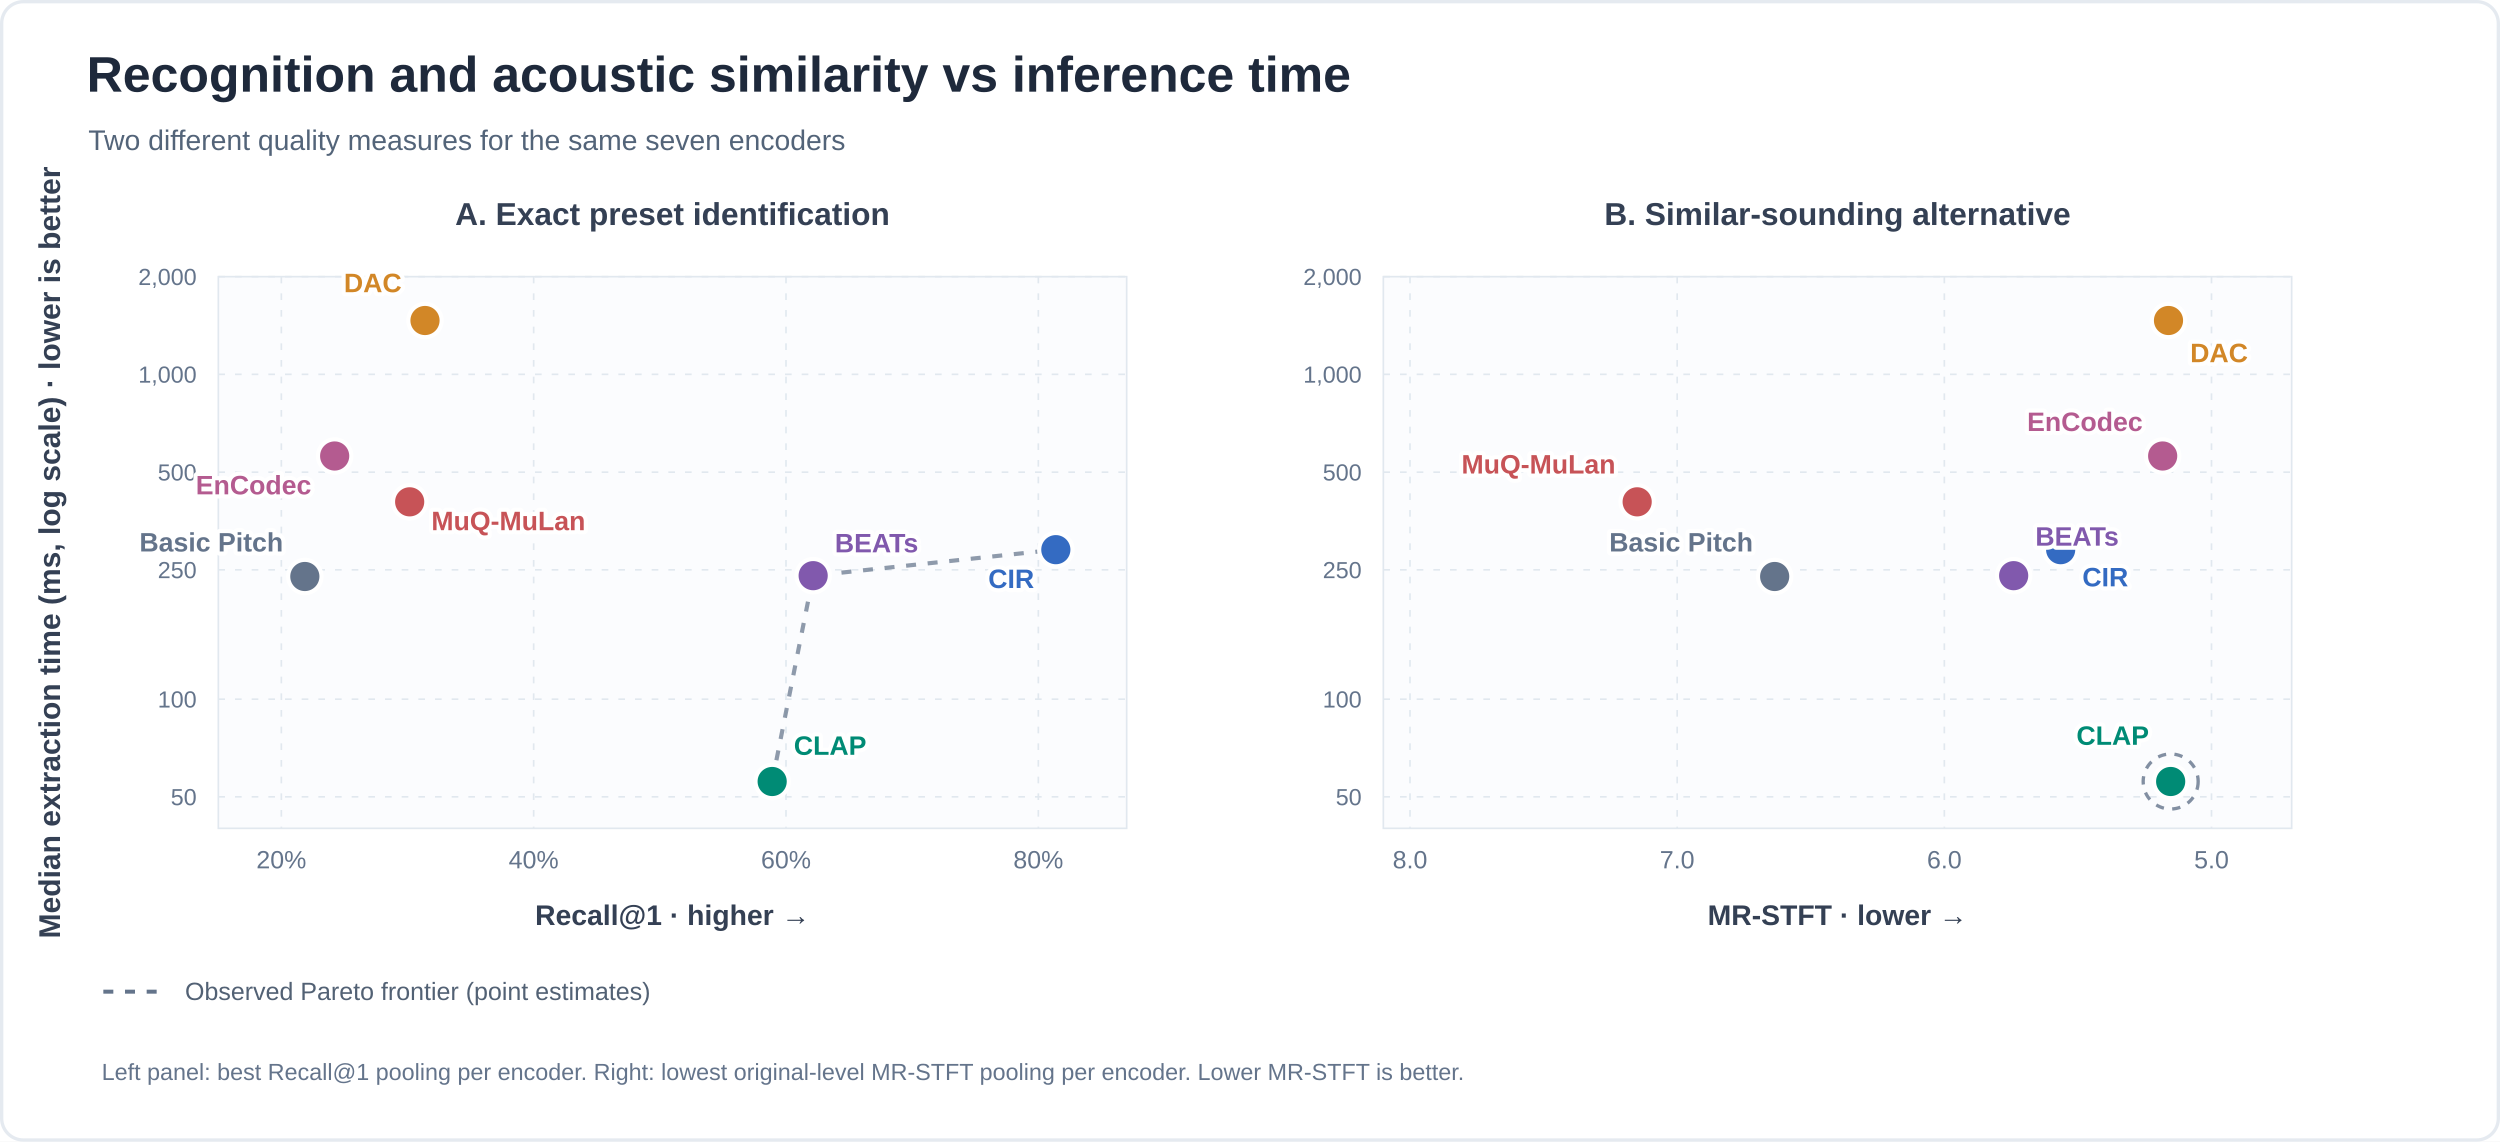
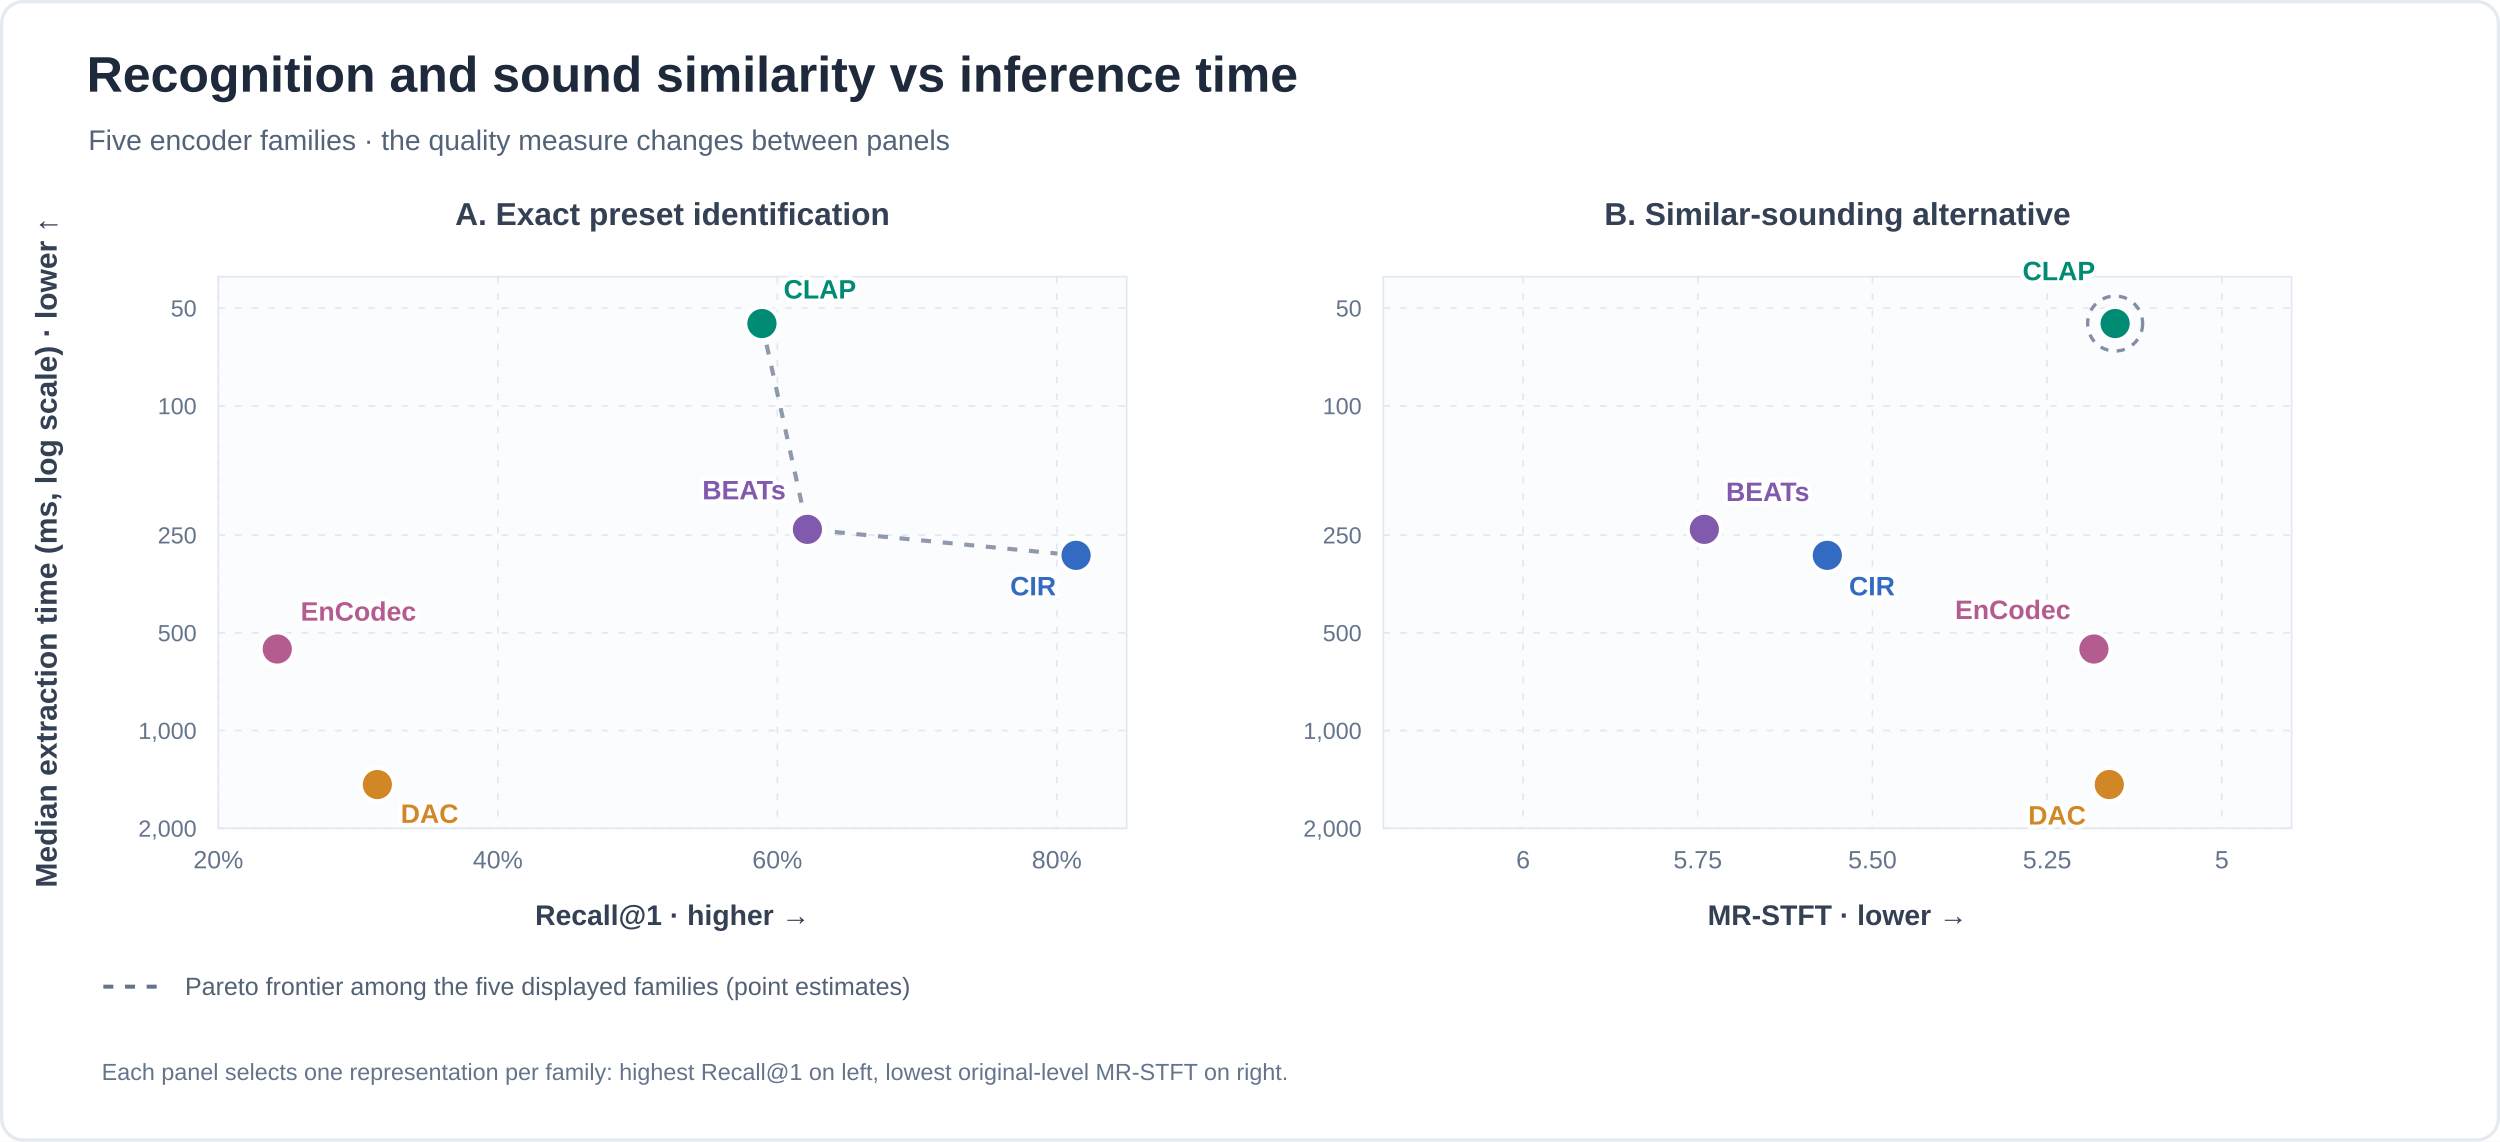
- <svg xmlns="http://www.w3.org/2000/svg" viewBox="0 0 1500 685" width="1500" height="685" role="img" aria-label="Recognition and acoustic similarity vs inference time">
-   <rect width="1500" height="685" fill="white" />
+ <svg xmlns="http://www.w3.org/2000/svg" viewBox="0 0 1500 685" width="1500" height="685" role="img" aria-label="Recognition and sound similarity vs inference time">
+   <rect width="1500" height="685" fill="#fff" />
  <rect x="1" y="1" width="1498" height="683" fill="none" stroke="#e5eaf0" stroke-width="2" rx="13" />
  <g font-family="Arial,Helvetica,sans-serif">
-     <text x="52" y="55" font-size="30" font-weight="700" fill="#1e293b">Recognition and acoustic similarity vs inference time</text>
-     <text x="53" y="90" font-size="17" fill="#536479">Two different quality measures for the same seven encoders</text>
+     <text x="52" y="55" font-size="30" font-weight="700" fill="#1e293b">Recognition and sound similarity vs inference time</text>
+     <text x="53" y="90" font-size="17" fill="#536479">Five encoder families · the quality measure changes between panels</text>
    <text x="403.5" y="135" text-anchor="middle" font-size="19" font-weight="700" fill="#344054">A. Exact preset identification</text>
    <text x="1102.5" y="135" text-anchor="middle" font-size="19" font-weight="700" fill="#344054">B. Similar-sounding alternative</text>
    <rect x="131" y="166" width="545" height="331" fill="#fbfcfe" stroke="#e1e8ef" />
-     <path d="M168.8 166V497" stroke="#e1e8ef" stroke-dasharray="4 6" />
-     <text x="168.8" y="521" text-anchor="middle" font-size="15" fill="#64748b">20%</text>
-     <path d="M320.2 166V497" stroke="#e1e8ef" stroke-dasharray="4 6" />
-     <text x="320.2" y="521" text-anchor="middle" font-size="15" fill="#64748b">40%</text>
-     <path d="M471.6 166V497" stroke="#e1e8ef" stroke-dasharray="4 6" />
-     <text x="471.6" y="521" text-anchor="middle" font-size="15" fill="#64748b">60%</text>
-     <path d="M623.0 166V497" stroke="#e1e8ef" stroke-dasharray="4 6" />
-     <text x="623.0" y="521" text-anchor="middle" font-size="15" fill="#64748b">80%</text>
-     <path d="M131 478.1H676" stroke="#e1e8ef" stroke-dasharray="4 6" />
-     <text x="118" y="483.1" text-anchor="end" font-size="14" fill="#64748b">50</text>
-     <path d="M131 419.5H676" stroke="#e1e8ef" stroke-dasharray="4 6" />
-     <text x="118" y="424.5" text-anchor="end" font-size="14" fill="#64748b">100</text>
-     <path d="M131 341.9H676" stroke="#e1e8ef" stroke-dasharray="4 6" />
-     <text x="118" y="346.9" text-anchor="end" font-size="14" fill="#64748b">250</text>
-     <path d="M131 283.3H676" stroke="#e1e8ef" stroke-dasharray="4 6" />
-     <text x="118" y="288.3" text-anchor="end" font-size="14" fill="#64748b">500</text>
-     <path d="M131 224.6H676" stroke="#e1e8ef" stroke-dasharray="4 6" />
-     <text x="118" y="229.6" text-anchor="end" font-size="14" fill="#64748b">1,000</text>
-     <path d="M131 166.0H676" stroke="#e1e8ef" stroke-dasharray="4 6" />
-     <text x="118" y="171.0" text-anchor="end" font-size="14" fill="#64748b">2,000</text>
+     <path d="M131.00 166V497" stroke="#e1e8ef" stroke-dasharray="4 6" />
+     <text x="131.00" y="521" text-anchor="middle" font-size="15" fill="#64748b">20%</text>
+     <path d="M298.69 166V497" stroke="#e1e8ef" stroke-dasharray="4 6" />
+     <text x="298.69" y="521" text-anchor="middle" font-size="15" fill="#64748b">40%</text>
+     <path d="M466.38 166V497" stroke="#e1e8ef" stroke-dasharray="4 6" />
+     <text x="466.38" y="521" text-anchor="middle" font-size="15" fill="#64748b">60%</text>
+     <path d="M634.08 166V497" stroke="#e1e8ef" stroke-dasharray="4 6" />
+     <text x="634.08" y="521" text-anchor="middle" font-size="15" fill="#64748b">80%</text>
+     <path d="M131 184.88H676" stroke="#e1e8ef" stroke-dasharray="4 6" />
+     <text x="118" y="189.88" text-anchor="end" font-size="14" fill="#64748b">50</text>
+     <path d="M131 243.53H676" stroke="#e1e8ef" stroke-dasharray="4 6" />
+     <text x="118" y="248.53" text-anchor="end" font-size="14" fill="#64748b">100</text>
+     <path d="M131 321.06H676" stroke="#e1e8ef" stroke-dasharray="4 6" />
+     <text x="118" y="326.06" text-anchor="end" font-size="14" fill="#64748b">250</text>
+     <path d="M131 379.70H676" stroke="#e1e8ef" stroke-dasharray="4 6" />
+     <text x="118" y="384.70" text-anchor="end" font-size="14" fill="#64748b">500</text>
+     <path d="M131 438.35H676" stroke="#e1e8ef" stroke-dasharray="4 6" />
+     <text x="118" y="443.35" text-anchor="end" font-size="14" fill="#64748b">1,000</text>
+     <path d="M131 497.00H676" stroke="#e1e8ef" stroke-dasharray="4 6" />
+     <text x="118" y="502.00" text-anchor="end" font-size="14" fill="#64748b">2,000</text>
    <text x="403.5" y="555" text-anchor="middle" font-size="17" font-weight="600" fill="#344054">Recall@1 · higher →</text>
-     <path d="M463.3 468.9 L487.9 345.4 L633.5 329.8" fill="none" stroke="#64748b" stroke-width="2.5" stroke-dasharray="6 7" opacity=".72" />
-     <circle cx="182.9" cy="345.9" r="10" fill="#64748b" stroke="white" stroke-width="2.5" />
-     <circle cx="200.8" cy="273.6" r="10" fill="#b45b90" stroke="white" stroke-width="2.5" />
-     <circle cx="487.9" cy="345.4" r="10" fill="#8159ad" stroke="white" stroke-width="2.5" />
-     <circle cx="633.5" cy="329.8" r="10" fill="#346bc2" stroke="white" stroke-width="2.5" />
-     <circle cx="463.3" cy="468.9" r="10" fill="#008b75" stroke="white" stroke-width="2.5" />
-     <circle cx="255.0" cy="192.3" r="10" fill="#d28727" stroke="white" stroke-width="2.5" />
-     <circle cx="245.8" cy="301.1" r="10" fill="#c75357" stroke="white" stroke-width="2.5" />
-     <text x="169.9" y="330.9" text-anchor="end" font-size="16" font-weight="700" fill="#64748b" stroke="#fff" stroke-width="5" stroke-linejoin="round" paint-order="stroke">Basic Pitch</text>
-     <text x="186.8" y="296.6" text-anchor="end" font-size="16" font-weight="700" fill="#b45b90" stroke="#fff" stroke-width="5" stroke-linejoin="round" paint-order="stroke">EnCodec</text>
-     <text x="500.9" y="331.4" text-anchor="start" font-size="16" font-weight="700" fill="#8159ad" stroke="#fff" stroke-width="5" stroke-linejoin="round" paint-order="stroke">BEATs</text>
-     <text x="620.5" y="352.8" text-anchor="end" font-size="16" font-weight="700" fill="#346bc2" stroke="#fff" stroke-width="5" stroke-linejoin="round" paint-order="stroke">CIR</text>
-     <text x="476.3" y="452.9" text-anchor="start" font-size="16" font-weight="700" fill="#008b75" stroke="#fff" stroke-width="5" stroke-linejoin="round" paint-order="stroke">CLAP</text>
-     <text x="241.0" y="175.3" text-anchor="end" font-size="16" font-weight="700" fill="#d28727" stroke="#fff" stroke-width="5" stroke-linejoin="round" paint-order="stroke">DAC</text>
-     <text x="258.8" y="318.1" text-anchor="start" font-size="16" font-weight="700" fill="#c75357" stroke="#fff" stroke-width="5" stroke-linejoin="round" paint-order="stroke">MuQ-MuLan</text>
+     <path d="M457.16 194.12 L484.45 317.61 L645.65 333.21" fill="none" stroke="#64748b" stroke-width="2.5" stroke-dasharray="6 7" opacity=".72" />
+     <circle cx="166.36" cy="389.41" r="10" fill="#b45b90" stroke="#fff" stroke-width="2.5" />
+     <circle cx="484.45" cy="317.61" r="10" fill="#8159ad" stroke="#fff" stroke-width="2.5" />
+     <circle cx="645.65" cy="333.21" r="10" fill="#346bc2" stroke="#fff" stroke-width="2.5" />
+     <circle cx="457.16" cy="194.12" r="10" fill="#008b75" stroke="#fff" stroke-width="2.5" />
+     <circle cx="226.42" cy="470.73" r="10" fill="#d28727" stroke="#fff" stroke-width="2.5" />
+     <text x="180.36" y="372.41" text-anchor="start" font-size="16" font-weight="700" fill="#b45b90" stroke="#fff" stroke-width="5" stroke-linejoin="round" paint-order="stroke">EnCodec</text>
+     <text x="471.45" y="299.61" text-anchor="end" font-size="16" font-weight="700" fill="#8159ad" stroke="#fff" stroke-width="5" stroke-linejoin="round" paint-order="stroke">BEATs</text>
+     <text x="633.65" y="357.21" text-anchor="end" font-size="16" font-weight="700" fill="#346bc2" stroke="#fff" stroke-width="5" stroke-linejoin="round" paint-order="stroke">CIR</text>
+     <text x="470.16" y="179.12" text-anchor="start" font-size="16" font-weight="700" fill="#008b75" stroke="#fff" stroke-width="5" stroke-linejoin="round" paint-order="stroke">CLAP</text>
+     <text x="240.42" y="493.73" text-anchor="start" font-size="16" font-weight="700" fill="#d28727" stroke="#fff" stroke-width="5" stroke-linejoin="round" paint-order="stroke">DAC</text>
    <rect x="830" y="166" width="545" height="331" fill="#fbfcfe" stroke="#e1e8ef" />
-     <path d="M846.0 166V497" stroke="#e1e8ef" stroke-dasharray="4 6" />
-     <text x="846.0" y="521" text-anchor="middle" font-size="15" fill="#64748b">8.0</text>
-     <path d="M1006.3 166V497" stroke="#e1e8ef" stroke-dasharray="4 6" />
-     <text x="1006.3" y="521" text-anchor="middle" font-size="15" fill="#64748b">7.0</text>
-     <path d="M1166.6 166V497" stroke="#e1e8ef" stroke-dasharray="4 6" />
-     <text x="1166.6" y="521" text-anchor="middle" font-size="15" fill="#64748b">6.0</text>
-     <path d="M1326.9 166V497" stroke="#e1e8ef" stroke-dasharray="4 6" />
-     <text x="1326.9" y="521" text-anchor="middle" font-size="15" fill="#64748b">5.0</text>
-     <path d="M830 478.1H1375" stroke="#e1e8ef" stroke-dasharray="4 6" />
-     <text x="817" y="483.1" text-anchor="end" font-size="14" fill="#64748b">50</text>
-     <path d="M830 419.5H1375" stroke="#e1e8ef" stroke-dasharray="4 6" />
-     <text x="817" y="424.5" text-anchor="end" font-size="14" fill="#64748b">100</text>
-     <path d="M830 341.9H1375" stroke="#e1e8ef" stroke-dasharray="4 6" />
-     <text x="817" y="346.9" text-anchor="end" font-size="14" fill="#64748b">250</text>
-     <path d="M830 283.3H1375" stroke="#e1e8ef" stroke-dasharray="4 6" />
-     <text x="817" y="288.3" text-anchor="end" font-size="14" fill="#64748b">500</text>
-     <path d="M830 224.6H1375" stroke="#e1e8ef" stroke-dasharray="4 6" />
-     <text x="817" y="229.6" text-anchor="end" font-size="14" fill="#64748b">1,000</text>
-     <path d="M830 166.0H1375" stroke="#e1e8ef" stroke-dasharray="4 6" />
-     <text x="817" y="171.0" text-anchor="end" font-size="14" fill="#64748b">2,000</text>
+     <path d="M913.85 166V497" stroke="#e1e8ef" stroke-dasharray="4 6" />
+     <text x="913.85" y="521" text-anchor="middle" font-size="15" fill="#64748b">6</text>
+     <path d="M1018.65 166V497" stroke="#e1e8ef" stroke-dasharray="4 6" />
+     <text x="1018.65" y="521" text-anchor="middle" font-size="15" fill="#64748b">5.75</text>
+     <path d="M1123.46 166V497" stroke="#e1e8ef" stroke-dasharray="4 6" />
+     <text x="1123.46" y="521" text-anchor="middle" font-size="15" fill="#64748b">5.50</text>
+     <path d="M1228.27 166V497" stroke="#e1e8ef" stroke-dasharray="4 6" />
+     <text x="1228.27" y="521" text-anchor="middle" font-size="15" fill="#64748b">5.25</text>
+     <path d="M1333.08 166V497" stroke="#e1e8ef" stroke-dasharray="4 6" />
+     <text x="1333.08" y="521" text-anchor="middle" font-size="15" fill="#64748b">5</text>
+     <path d="M830 184.88H1375" stroke="#e1e8ef" stroke-dasharray="4 6" />
+     <text x="817" y="189.88" text-anchor="end" font-size="14" fill="#64748b">50</text>
+     <path d="M830 243.53H1375" stroke="#e1e8ef" stroke-dasharray="4 6" />
+     <text x="817" y="248.53" text-anchor="end" font-size="14" fill="#64748b">100</text>
+     <path d="M830 321.06H1375" stroke="#e1e8ef" stroke-dasharray="4 6" />
+     <text x="817" y="326.06" text-anchor="end" font-size="14" fill="#64748b">250</text>
+     <path d="M830 379.70H1375" stroke="#e1e8ef" stroke-dasharray="4 6" />
+     <text x="817" y="384.70" text-anchor="end" font-size="14" fill="#64748b">500</text>
+     <path d="M830 438.35H1375" stroke="#e1e8ef" stroke-dasharray="4 6" />
+     <text x="817" y="443.35" text-anchor="end" font-size="14" fill="#64748b">1,000</text>
+     <path d="M830 497.00H1375" stroke="#e1e8ef" stroke-dasharray="4 6" />
+     <text x="817" y="502.00" text-anchor="end" font-size="14" fill="#64748b">2,000</text>
    <text x="1102.5" y="555" text-anchor="middle" font-size="17" font-weight="600" fill="#344054">MR-STFT · lower →</text>
-     <circle cx="1302.4" cy="468.9" r="16.5" fill="none" stroke="#64748b" stroke-width="2" stroke-dasharray="5 5" opacity=".8" />
-     <circle cx="1064.8" cy="345.9" r="10" fill="#64748b" stroke="white" stroke-width="2.5" />
-     <circle cx="1297.6" cy="273.6" r="10" fill="#b45b90" stroke="white" stroke-width="2.5" />
-     <circle cx="1208.2" cy="345.4" r="10" fill="#8159ad" stroke="white" stroke-width="2.5" />
-     <circle cx="1236.4" cy="329.8" r="10" fill="#346bc2" stroke="white" stroke-width="2.5" />
-     <circle cx="1302.4" cy="468.9" r="10" fill="#008b75" stroke="white" stroke-width="2.5" />
-     <circle cx="1301.1" cy="192.3" r="10" fill="#d28727" stroke="white" stroke-width="2.5" />
-     <circle cx="982.3" cy="301.1" r="10" fill="#c75357" stroke="white" stroke-width="2.5" />
-     <text x="1051.8" y="330.9" text-anchor="end" font-size="16" font-weight="700" fill="#64748b" stroke="#fff" stroke-width="5" stroke-linejoin="round" paint-order="stroke">Basic Pitch</text>
-     <text x="1285.6" y="258.6" text-anchor="end" font-size="16" font-weight="700" fill="#b45b90" stroke="#fff" stroke-width="5" stroke-linejoin="round" paint-order="stroke">EnCodec</text>
-     <text x="1221.2" y="327.4" text-anchor="start" font-size="16" font-weight="700" fill="#8159ad" stroke="#fff" stroke-width="5" stroke-linejoin="round" paint-order="stroke">BEATs</text>
-     <text x="1249.4" y="351.8" text-anchor="start" font-size="16" font-weight="700" fill="#346bc2" stroke="#fff" stroke-width="5" stroke-linejoin="round" paint-order="stroke">CIR</text>
-     <text x="1289.4" y="446.9" text-anchor="end" font-size="16" font-weight="700" fill="#008b75" stroke="#fff" stroke-width="5" stroke-linejoin="round" paint-order="stroke">CLAP</text>
-     <text x="1314.1" y="217.3" text-anchor="start" font-size="16" font-weight="700" fill="#d28727" stroke="#fff" stroke-width="5" stroke-linejoin="round" paint-order="stroke">DAC</text>
-     <text x="969.3" y="284.1" text-anchor="end" font-size="16" font-weight="700" fill="#c75357" stroke="#fff" stroke-width="5" stroke-linejoin="round" paint-order="stroke">MuQ-MuLan</text>
-     <text x="36" y="331.5" transform="rotate(-90 36 331.5)" text-anchor="middle" font-size="18" font-weight="700" fill="#344054">Median extraction time (ms, log scale) · lower is better</text>
-     <path d="M62 595H100" fill="none" stroke="#64748b" stroke-width="2.4" stroke-dasharray="6 7" />
-     <text x="111" y="600" font-size="15" fill="#526174">Observed Pareto frontier (point estimates)</text>
-     <text x="61" y="648" font-size="14" fill="#64748b">Left panel: best Recall@1 pooling per encoder. Right: lowest original-level MR-STFT pooling per encoder. Lower MR-STFT is better.</text>
+     <circle cx="1269.08" cy="194.12" r="16.5" fill="none" stroke="#64748b" stroke-width="2" stroke-dasharray="5 5" opacity=".8" />
+     <circle cx="1256.35" cy="389.41" r="10" fill="#b45b90" stroke="#fff" stroke-width="2.5" />
+     <circle cx="1022.59" cy="317.61" r="10" fill="#8159ad" stroke="#fff" stroke-width="2.5" />
+     <circle cx="1096.39" cy="333.21" r="10" fill="#346bc2" stroke="#fff" stroke-width="2.5" />
+     <circle cx="1269.08" cy="194.12" r="10" fill="#008b75" stroke="#fff" stroke-width="2.5" />
+     <circle cx="1265.58" cy="470.73" r="10" fill="#d28727" stroke="#fff" stroke-width="2.5" />
+     <text x="1242.35" y="371.41" text-anchor="end" font-size="16" font-weight="700" fill="#b45b90" stroke="#fff" stroke-width="5" stroke-linejoin="round" paint-order="stroke">EnCodec</text>
+     <text x="1035.59" y="300.61" text-anchor="start" font-size="16" font-weight="700" fill="#8159ad" stroke="#fff" stroke-width="5" stroke-linejoin="round" paint-order="stroke">BEATs</text>
+     <text x="1109.39" y="357.21" text-anchor="start" font-size="16" font-weight="700" fill="#346bc2" stroke="#fff" stroke-width="5" stroke-linejoin="round" paint-order="stroke">CIR</text>
+     <text x="1257.08" y="168.12" text-anchor="end" font-size="16" font-weight="700" fill="#008b75" stroke="#fff" stroke-width="5" stroke-linejoin="round" paint-order="stroke">CLAP</text>
+     <text x="1251.58" y="494.73" text-anchor="end" font-size="16" font-weight="700" fill="#d28727" stroke="#fff" stroke-width="5" stroke-linejoin="round" paint-order="stroke">DAC</text>
+     <text x="34" y="331.5" transform="rotate(-90 34 331.5)" text-anchor="middle" font-size="18" font-weight="700" fill="#344054">Median extraction time (ms, log scale) · lower ↑</text>
+     <path d="M62 592H100" stroke="#64748b" fill="none" stroke-width="2.4" stroke-dasharray="6 7" />
+     <text x="111" y="597" font-size="15" fill="#526174">Pareto frontier among the five displayed families (point estimates)</text>
+     <text x="61" y="648" font-size="14" fill="#64748b">Each panel selects one representation per family: highest Recall@1 on left, lowest original-level MR-STFT on right.</text>
  </g>
</svg>
